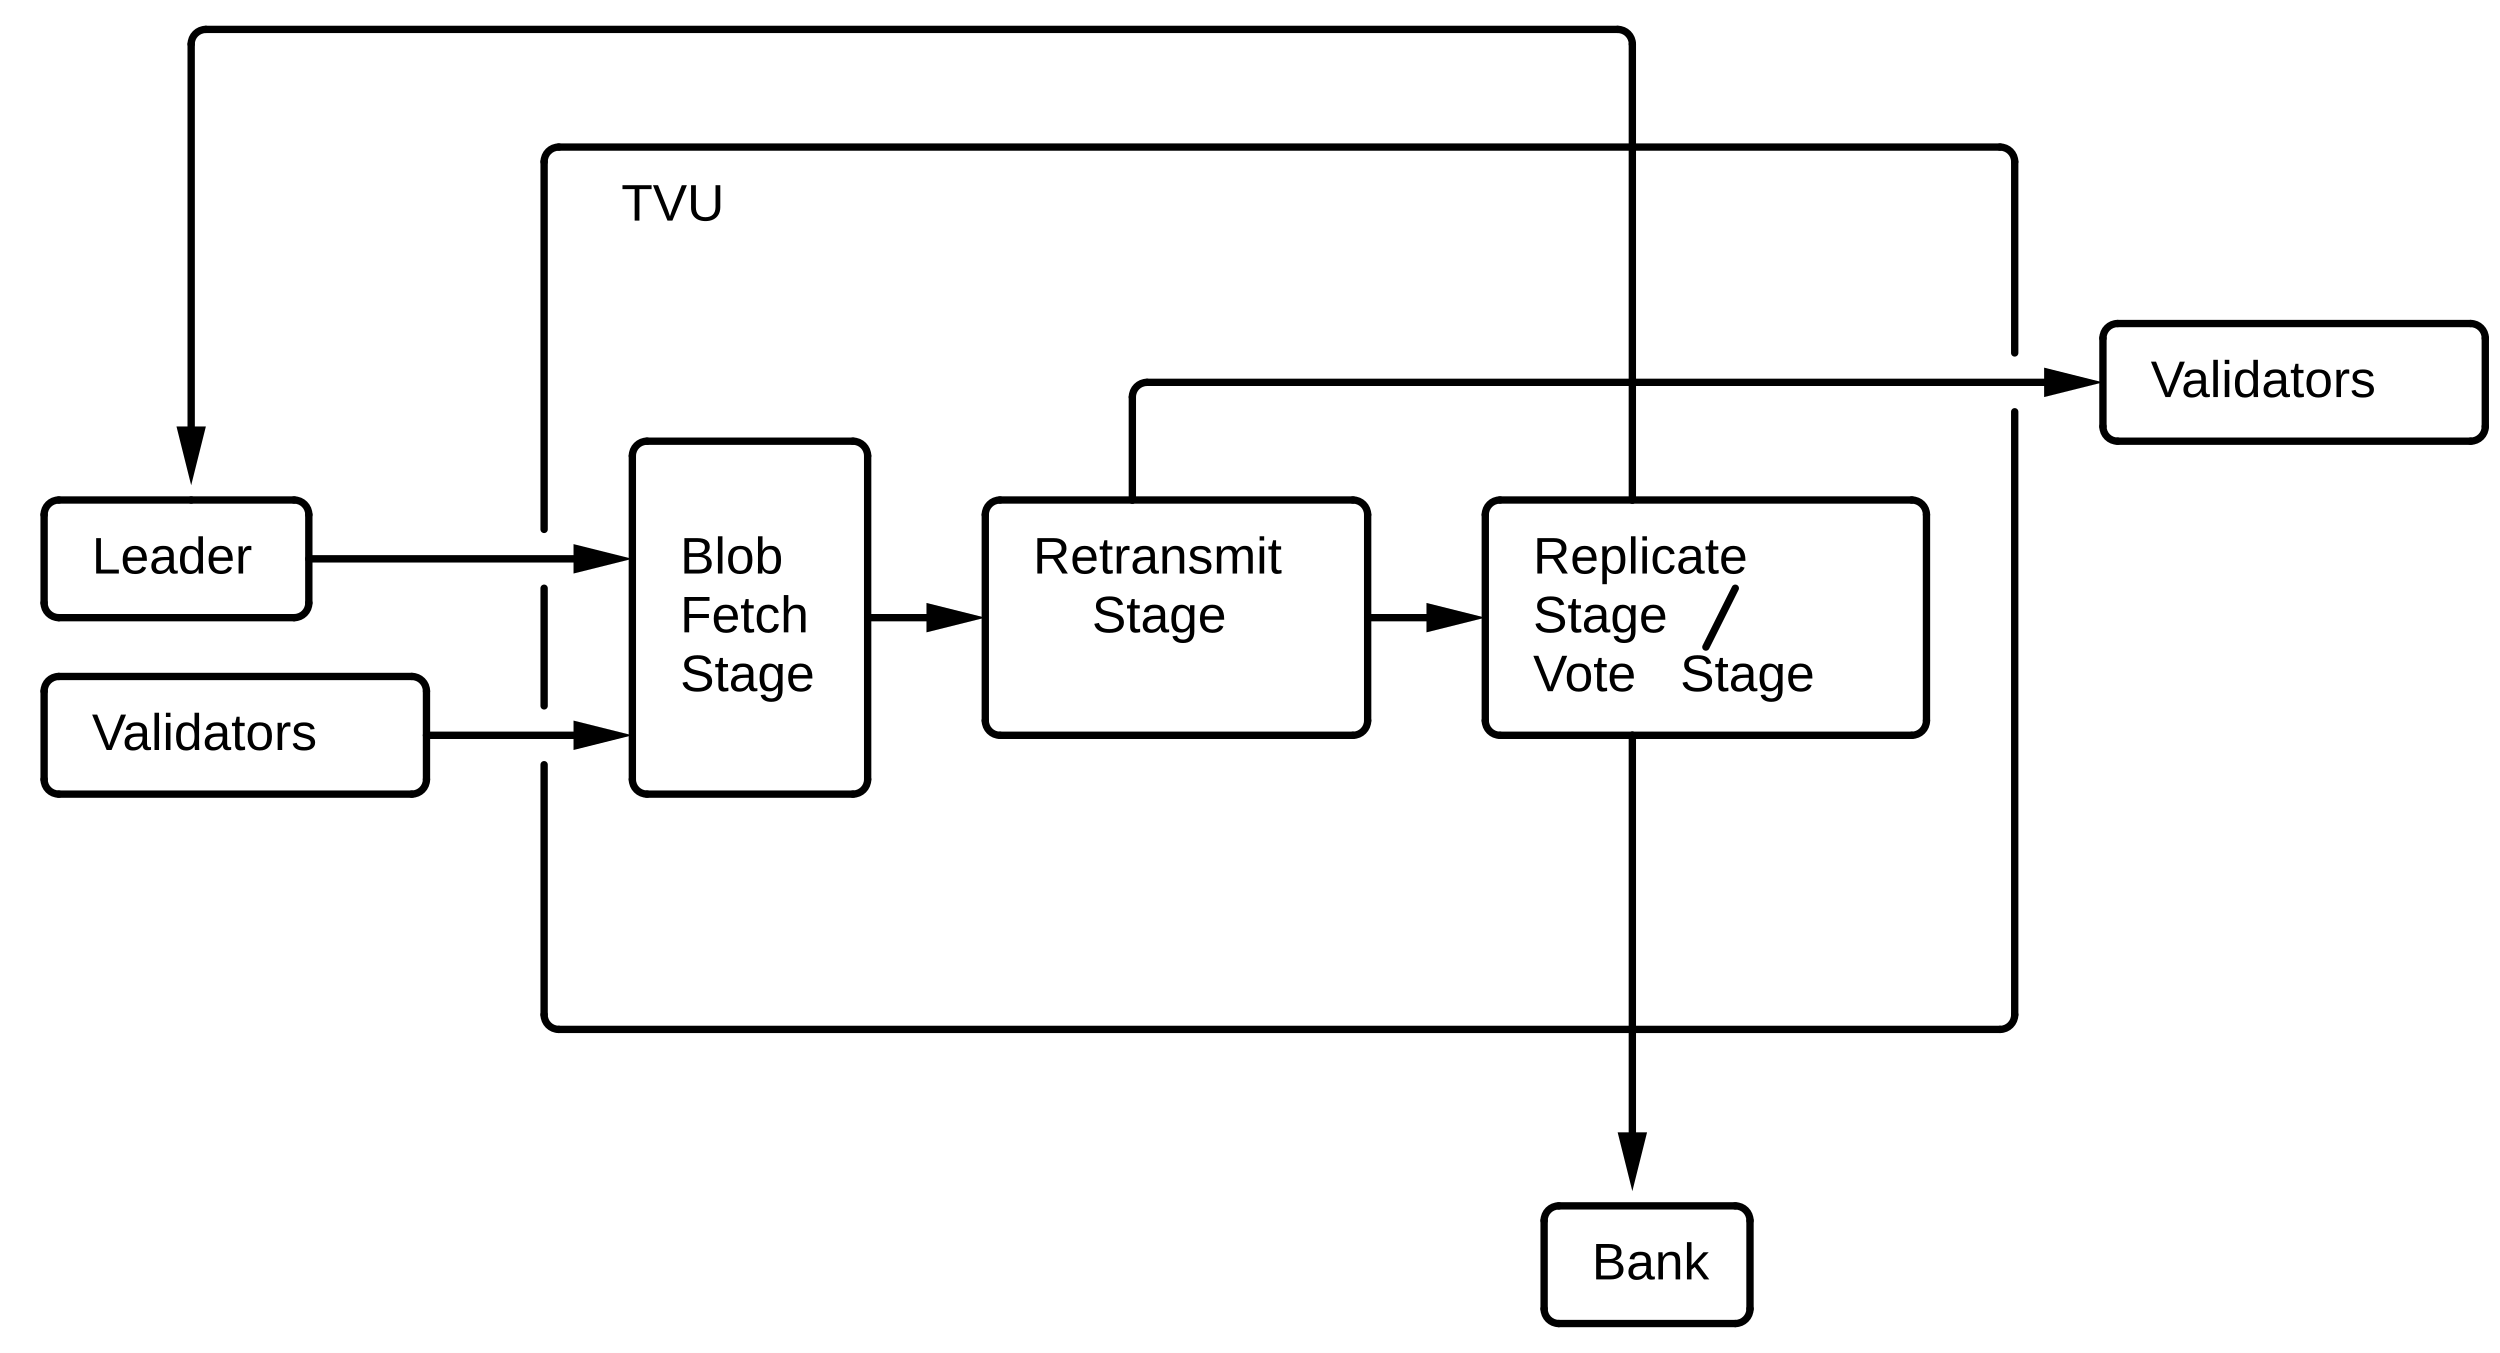
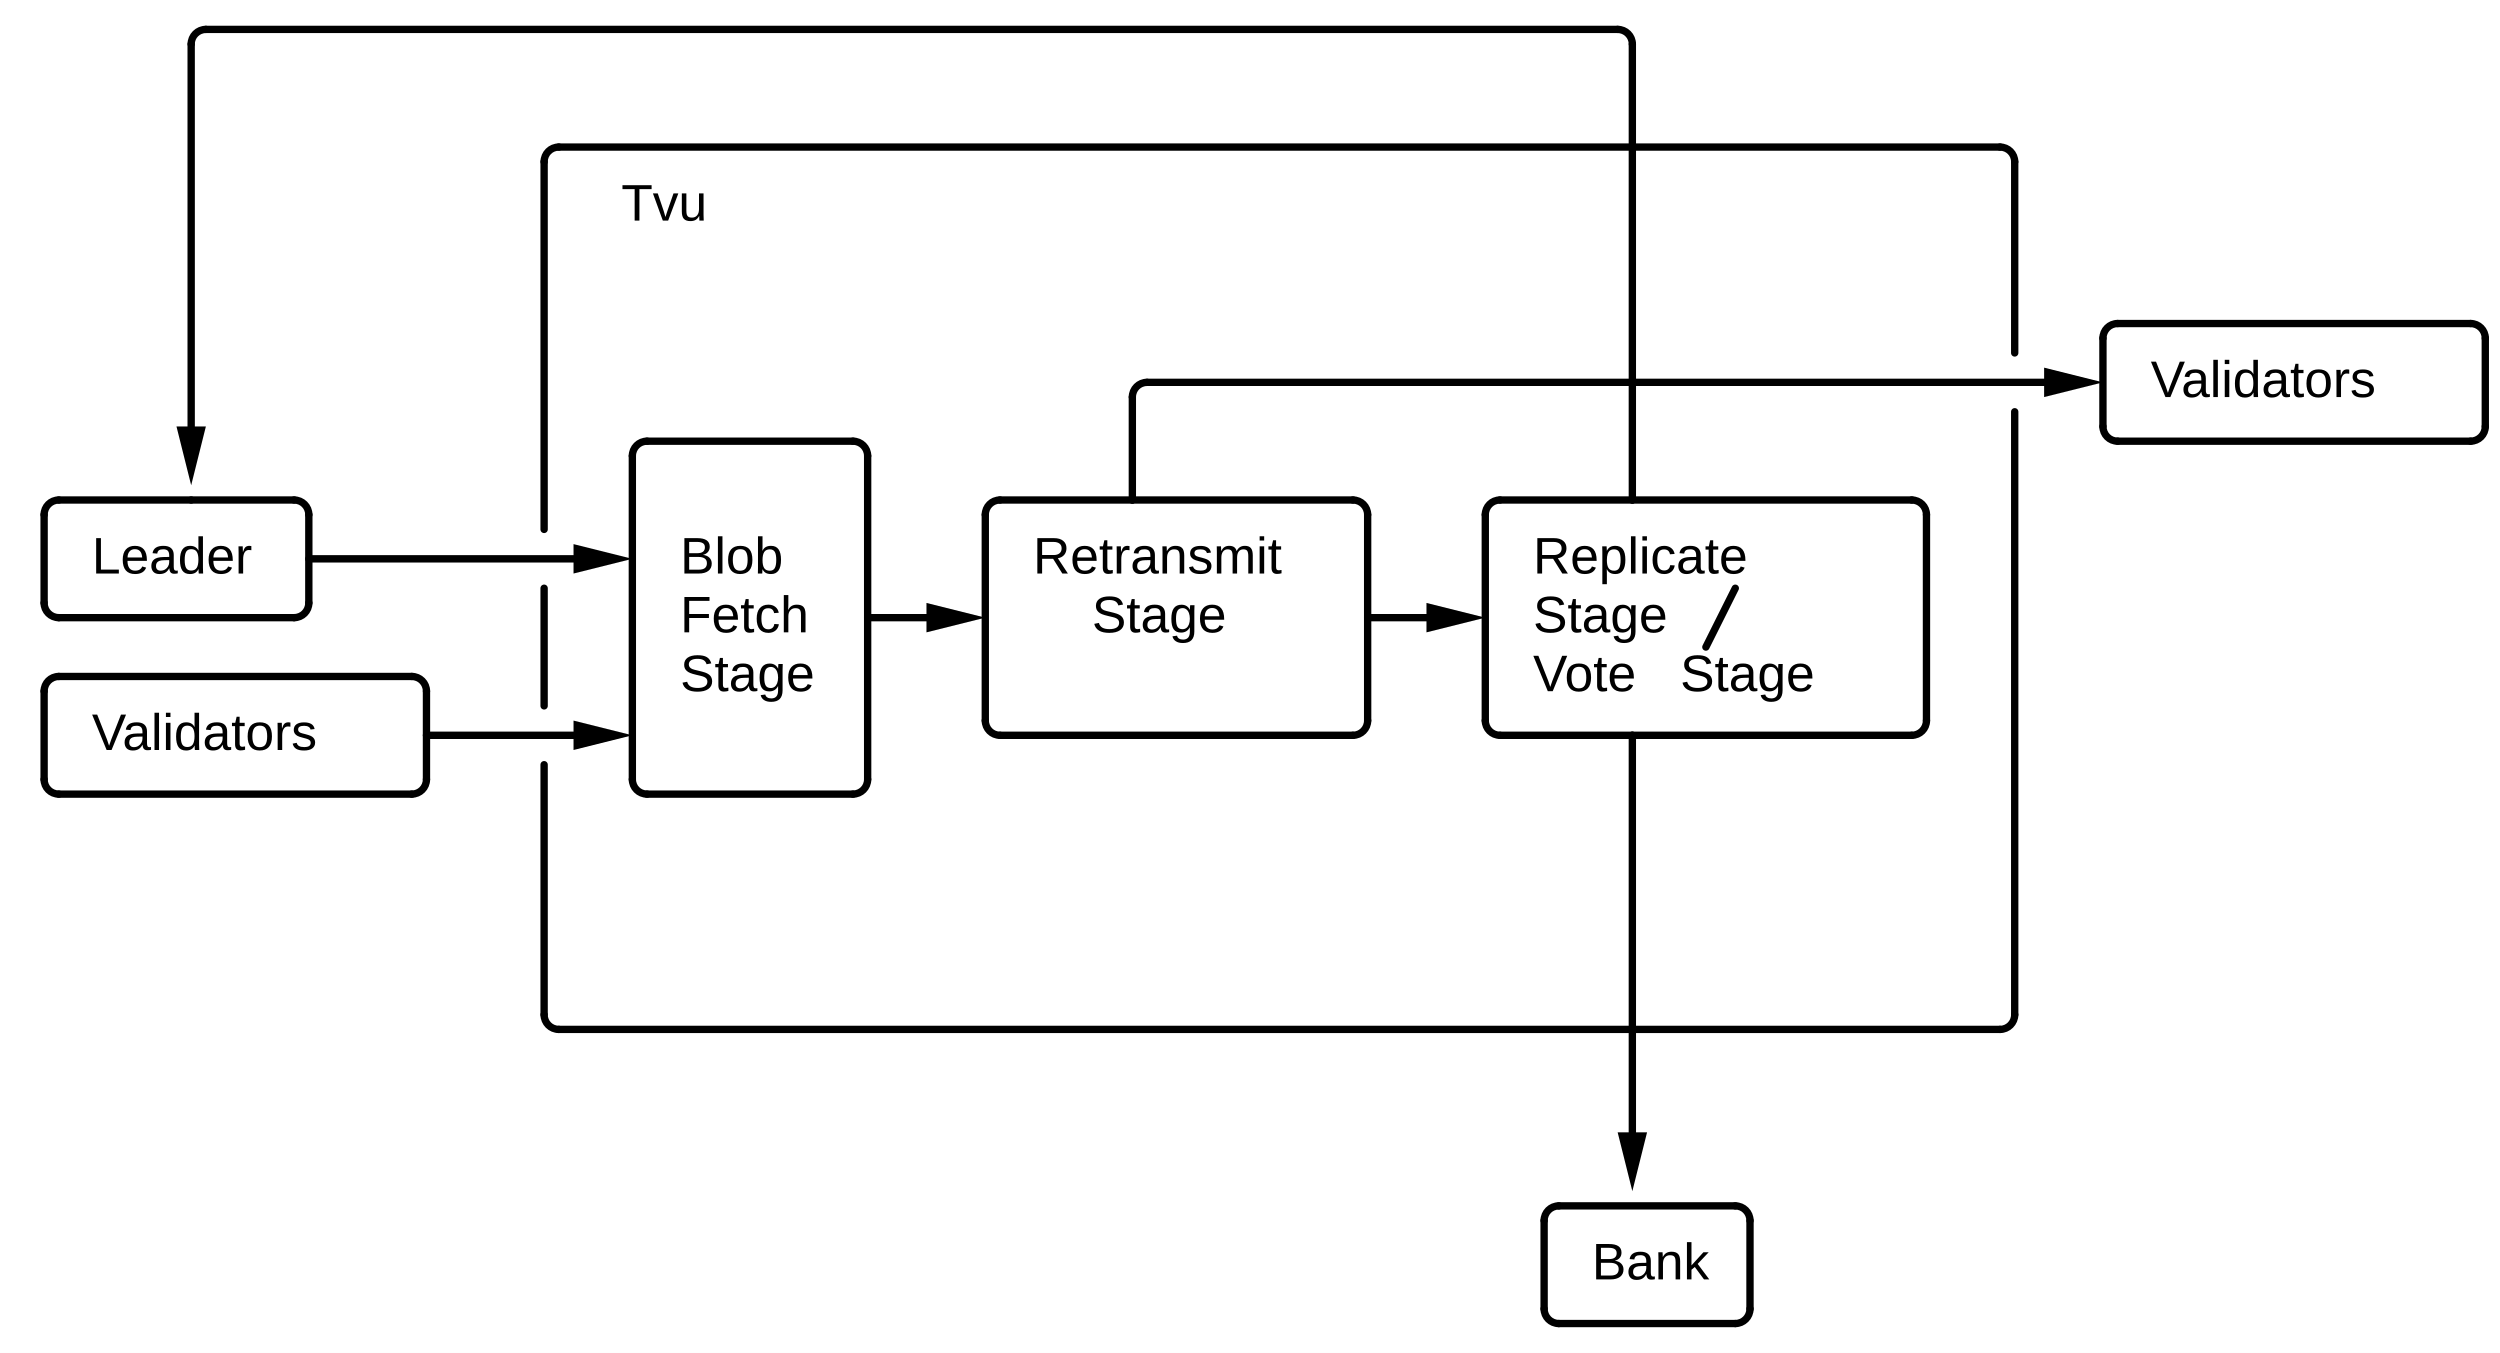
<svg xmlns="http://www.w3.org/2000/svg" class="bob" font-family="arial" font-size="14" height="368" width="680">
  <defs>
    <marker id="triangle" markerHeight="8" markerWidth="8" orient="auto" refX="4" refY="2" viewBox="0 0 8 4">
      <polygon fill="black" points="0,0 0,4 8,2 0,0" />
    </marker>
    <marker id="clear_triangle" markerHeight="10" markerWidth="10" orient="auto" refX="1" refY="7" viewBox="0 0 20 14">
      <polygon fill="none" points="2,2 2,12 18,7 2,2" stroke="black" stroke-width="2" />
    </marker>
    <marker id="circle" markerHeight="5" markerWidth="5" orient="auto" refX="10" refY="10" viewBox="0 0 20 20">
      <circle cx="10" cy="10" fill="black" r="8" />
    </marker>
    <marker id="square" markerHeight="5" markerWidth="5" orient="auto" refX="10" refY="10" viewBox="0 0 20 20">
      <rect fill="black" height="20" width="20" x="0" y="0" />
    </marker>
    <marker id="open_circle" markerHeight="10" markerWidth="10" orient="auto" refX="10" refY="10" viewBox="0 0 20 20">
      <circle cx="10" cy="10" fill="white" r="4" stroke="black" stroke-width="2" />
    </marker>
    <marker id="big_open_circle" markerHeight="20" markerWidth="20" orient="auto" refX="20" refY="20" viewBox="0 0 40 40">
      <circle cx="20" cy="20" fill="white" r="6" stroke="black" stroke-width="2" />
    </marker>
  </defs>
  <style type="text/css">

    line,path {
      stroke: black;
      stroke-width: 2;
      stroke-opacity: 1;
      fill-opacity: 1;
      stroke-linecap: round;
      stroke-linejoin: miter;
    }
    line.dashed {
        stroke-dasharray: 5;
    }
    circle.solid {
      fill:black;
      stroke: black;
      stroke-width: 2;
      stroke-opacity: 1;
      fill-opacity: 1;
      stroke-linecap: round;
      stroke-linejoin: miter;
    }
    circle.open {
      fill:none;
      stroke: black;
      stroke-width: 2;
      stroke-opacity: 1;
      fill-opacity: 1;
      stroke-linecap: round;
      stroke-linejoin: miter;
    }
    tspan.head{
        fill: none;
        stroke: none;
    }
    
</style>
  <rect fill="white" height="368" width="680" x="0" y="0" />
  <g>
    <line x1="12" x2="12" y1="140" y2="164" />
    <path d="M 12 164 A 4 4 0 0 0 16 168" fill="none" />
    <path d="M 16 136 A 4 4 0 0 0 12 140" fill="none" />
  </g>
  <g>
    <line x1="12" x2="12" y1="188" y2="212" />
    <path d="M 12 212 A 4 4 0 0 0 16 216" fill="none" />
    <path d="M 16 184 A 4 4 0 0 0 12 188" fill="none" />
  </g>
  <g>
    <line x1="16" x2="52" y1="136" y2="136" />
    <line x1="52" x2="80" y1="136" y2="136" />
    <path d="M 84 140 A 4 4 0 0 0 80 136" fill="none" />
  </g>
  <g>
    <line x1="16" x2="80" y1="168" y2="168" />
    <path d="M 80 168 A 4 4 0 0 0 84 164" fill="none" />
  </g>
  <g>
    <line x1="16" x2="112" y1="184" y2="184" />
    <path d="M 116 188 A 4 4 0 0 0 112 184" fill="none" />
  </g>
  <g>
    <line x1="16" x2="112" y1="216" y2="216" />
    <path d="M 112 216 A 4 4 0 0 0 116 212" fill="none" />
  </g>
  <g>
    <line marker-end="url(#triangle)" x1="52" x2="52" y1="12" y2="124" />
    <path d="M 56 8 A 4 4 0 0 0 52 12" fill="none" />
  </g>
  <g>
    <line x1="56" x2="440" y1="8" y2="8" />
    <path d="M 444 12 A 4 4 0 0 0 440 8" fill="none" />
  </g>
  <g>
    <line x1="84" x2="84" y1="140" y2="164" />
  </g>
  <g>
    <line marker-end="url(#triangle)" x1="84" x2="164" y1="152" y2="152" />
  </g>
  <g>
    <line x1="116" x2="116" y1="188" y2="212" />
  </g>
  <g>
    <line marker-end="url(#triangle)" x1="116" x2="164" y1="200" y2="200" />
  </g>
  <g>
    <line x1="148" x2="148" y1="44" y2="144" />
    <path d="M 152 40 A 4 4 0 0 0 148 44" fill="none" />
  </g>
  <g>
    <line x1="148" x2="148" y1="160" y2="192" />
  </g>
  <g>
    <line x1="148" x2="148" y1="208" y2="276" />
    <path d="M 148 276 A 4 4 0 0 0 152 280" fill="none" />
  </g>
  <g>
    <line x1="152" x2="444" y1="40" y2="40" />
    <line x1="444" x2="444" y1="12" y2="40" />
    <line x1="444" x2="444" y1="40" y2="104" />
    <line x1="444" x2="544" y1="40" y2="40" />
    <line x1="444" x2="444" y1="104" y2="136" />
    <line marker-end="url(#triangle)" x1="444" x2="564" y1="104" y2="104" />
    <line x1="444" x2="520" y1="136" y2="136" />
    <path d="M 524 140 A 4 4 0 0 0 520 136" fill="none" />
    <path d="M 548 44 A 4 4 0 0 0 544 40" fill="none" />
  </g>
  <g>
    <line x1="152" x2="444" y1="280" y2="280" />
    <line x1="444" x2="544" y1="280" y2="280" />
    <path d="M 544 280 A 4 4 0 0 0 548 276" fill="none" />
  </g>
  <g>
    <line x1="172" x2="172" y1="124" y2="212" />
    <path d="M 172 212 A 4 4 0 0 0 176 216" fill="none" />
    <path d="M 176 120 A 4 4 0 0 0 172 124" fill="none" />
  </g>
  <g>
    <line x1="176" x2="232" y1="120" y2="120" />
    <path d="M 236 124 A 4 4 0 0 0 232 120" fill="none" />
  </g>
  <g>
    <line x1="176" x2="232" y1="216" y2="216" />
    <path d="M 232 216 A 4 4 0 0 0 236 212" fill="none" />
  </g>
  <g>
    <line x1="236" x2="236" y1="124" y2="212" />
  </g>
  <g>
    <line marker-end="url(#triangle)" x1="236" x2="260" y1="168" y2="168" />
  </g>
  <g>
    <line x1="268" x2="268" y1="140" y2="196" />
    <path d="M 268 196 A 4 4 0 0 0 272 200" fill="none" />
    <path d="M 272 136 A 4 4 0 0 0 268 140" fill="none" />
  </g>
  <g>
    <line x1="272" x2="308" y1="136" y2="136" />
    <line x1="308" x2="308" y1="108" y2="136" />
    <line x1="308" x2="368" y1="136" y2="136" />
    <path d="M 312 104 A 4 4 0 0 0 308 108" fill="none" />
    <path d="M 372 140 A 4 4 0 0 0 368 136" fill="none" />
  </g>
  <g>
    <line x1="272" x2="368" y1="200" y2="200" />
    <path d="M 368 200 A 4 4 0 0 0 372 196" fill="none" />
  </g>
  <g>
    <line x1="312" x2="444" y1="104" y2="104" />
  </g>
  <g>
    <line x1="372" x2="372" y1="140" y2="196" />
  </g>
  <g>
    <line marker-end="url(#triangle)" x1="372" x2="396" y1="168" y2="168" />
  </g>
  <g>
    <line x1="404" x2="404" y1="140" y2="196" />
    <path d="M 404 196 A 4 4 0 0 0 408 200" fill="none" />
    <path d="M 408 136 A 4 4 0 0 0 404 140" fill="none" />
  </g>
  <g>
    <line x1="408" x2="444" y1="136" y2="136" />
  </g>
  <g>
    <line x1="408" x2="444" y1="200" y2="200" />
    <line marker-end="url(#triangle)" x1="444" x2="444" y1="200" y2="316" />
    <line x1="444" x2="520" y1="200" y2="200" />
    <path d="M 520 200 A 4 4 0 0 0 524 196" fill="none" />
  </g>
  <g>
    <line x1="420" x2="420" y1="332" y2="356" />
    <path d="M 420 356 A 4 4 0 0 0 424 360" fill="none" />
    <path d="M 424 328 A 4 4 0 0 0 420 332" fill="none" />
  </g>
  <g>
    <line x1="424" x2="472" y1="328" y2="328" />
    <path d="M 476 332 A 4 4 0 0 0 472 328" fill="none" />
  </g>
  <g>
    <line x1="424" x2="472" y1="360" y2="360" />
    <path d="M 472 360 A 4 4 0 0 0 476 356" fill="none" />
  </g>
  <g>
    <line x1="464" x2="472" y1="176" y2="160" />
  </g>
  <g>
    <line x1="476" x2="476" y1="332" y2="356" />
  </g>
  <g>
    <line x1="524" x2="524" y1="140" y2="196" />
  </g>
  <g>
    <line x1="548" x2="548" y1="44" y2="96" />
  </g>
  <g>
    <line x1="548" x2="548" y1="112" y2="276" />
  </g>
  <g>
    <line x1="572" x2="572" y1="92" y2="116" />
    <path d="M 572 116 A 4 4 0 0 0 576 120" fill="none" />
    <path d="M 576 88 A 4 4 0 0 0 572 92" fill="none" />
  </g>
  <g>
    <line x1="576" x2="672" y1="88" y2="88" />
    <path d="M 676 92 A 4 4 0 0 0 672 88" fill="none" />
  </g>
  <g>
    <line x1="576" x2="672" y1="120" y2="120" />
    <path d="M 672 120 A 4 4 0 0 0 676 116" fill="none" />
  </g>
  <g>
    <line x1="676" x2="676" y1="92" y2="116" />
  </g>
  <g>
    <text x="25" y="156">
Leader
</text>
  </g>
  <g>
    <text x="25" y="204">
Validators
</text>
  </g>
  <g>
    <text x="169" y="60">
- TVU
+ Tvu
</text>
  </g>
  <g>
    <text x="185" y="156">
Blob
</text>
  </g>
  <g>
    <text x="185" y="172">
Fetch
</text>
  </g>
  <g>
    <text x="185" y="188">
Stage
</text>
  </g>
  <g>
    <text x="281" y="156">
Retransmit
</text>
  </g>
  <g>
    <text x="297" y="172">
Stage
</text>
  </g>
  <g>
    <text x="417" y="156">
Replicate
</text>
  </g>
  <g>
    <text x="417" y="172">
Stage
</text>
  </g>
  <g>
    <text x="417" y="188">
Vote
</text>
  </g>
  <g>
    <text x="433" y="348">
Bank
</text>
  </g>
  <g>
    <text x="457" y="188">
Stage
</text>
  </g>
  <g>
    <text x="585" y="108">
Validators
</text>
  </g>
</svg>
